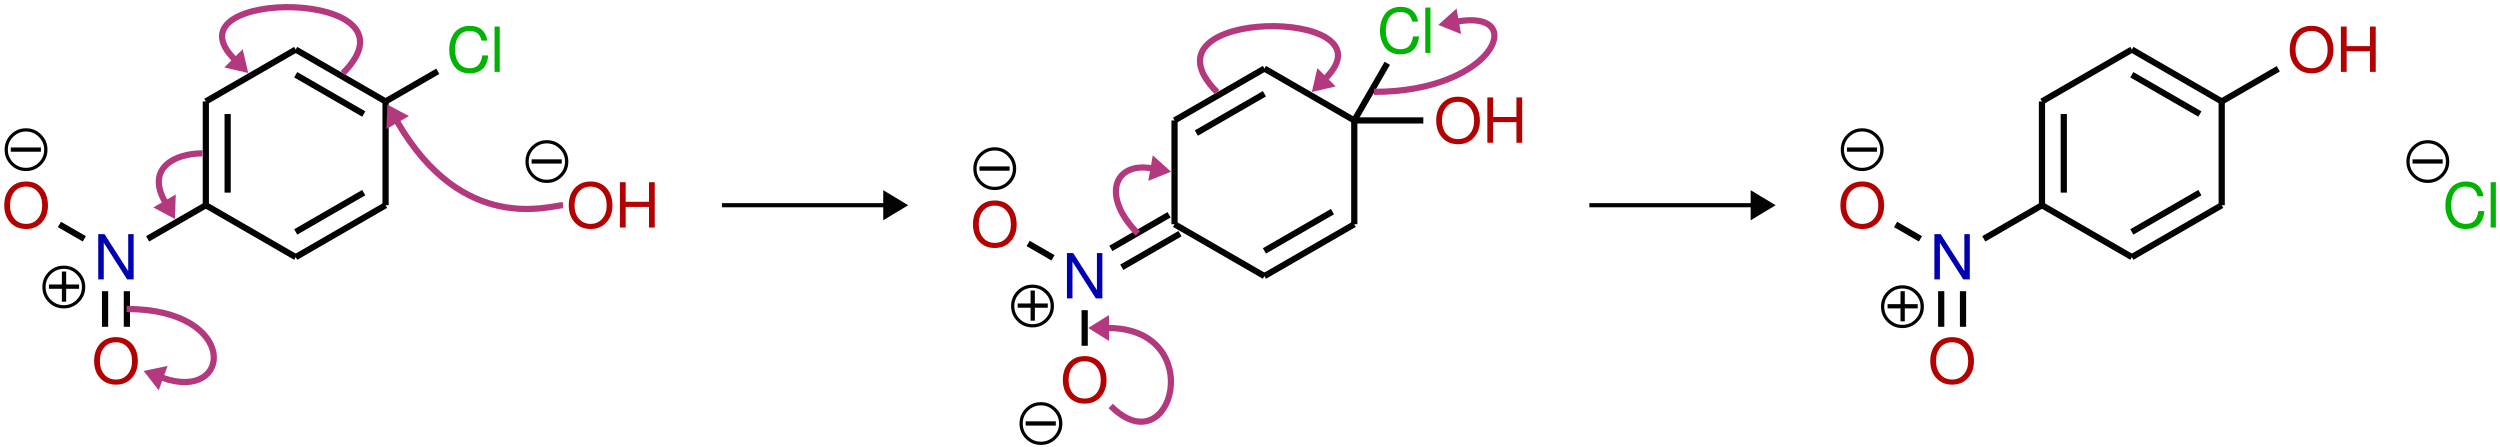
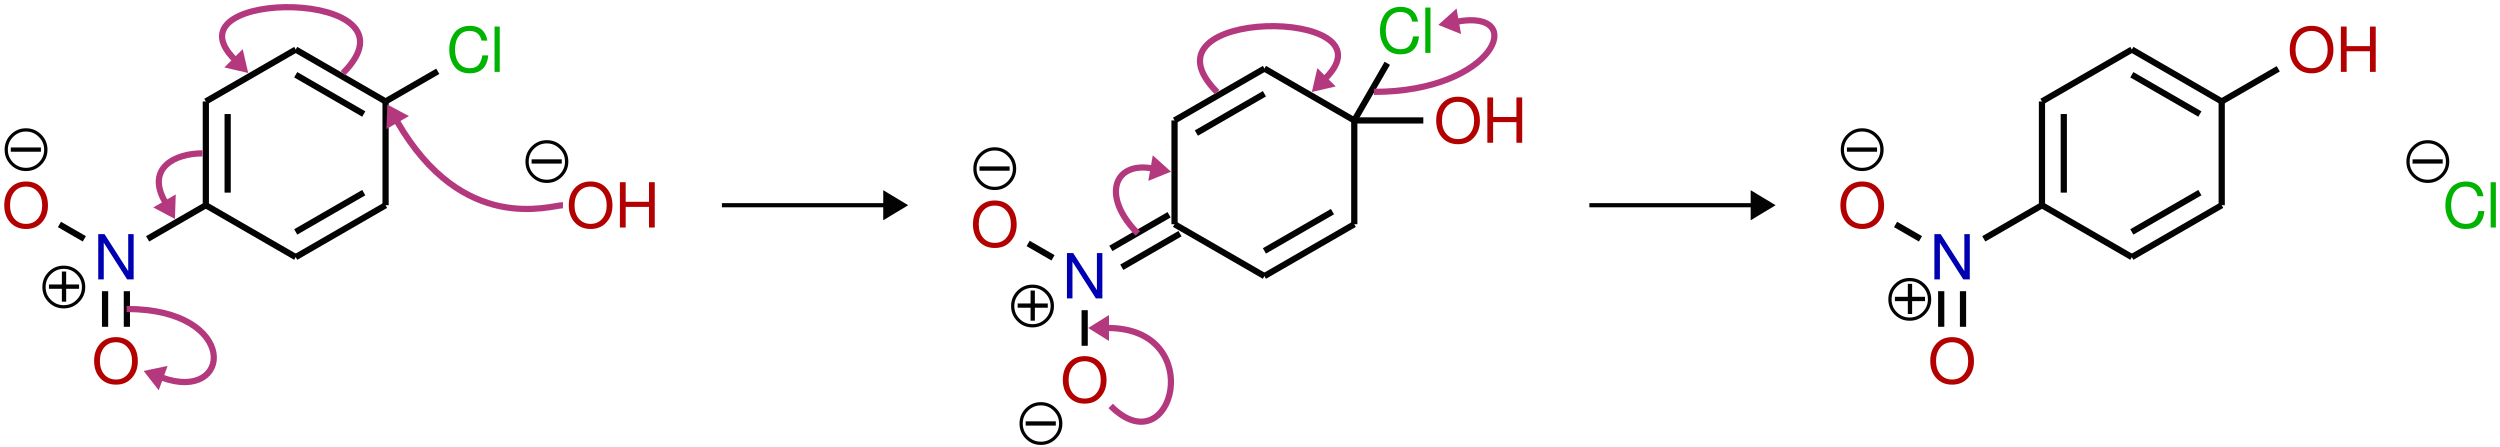
<svg xmlns="http://www.w3.org/2000/svg" xmlns:xlink="http://www.w3.org/1999/xlink" width="481pt" height="86pt" viewBox="0 0 481 86" version="1.1">
  <defs>
    <g>
      <symbol overflow="visible" id="glyph0-0">
        <path style="stroke:none;" d="M 7.406 -6.219 C 7.406 -5.852 7.328 -5.52 7.172 -5.219 C 7.023 -4.926 6.848 -4.68 6.641 -4.484 C 6.43 -4.297 6.223 -4.109 6.016 -3.922 C 5.805 -3.742 5.629 -3.539 5.484 -3.312 C 5.336 -3.082 5.266 -2.844 5.266 -2.594 L 5.266 -2.031 L 4.188 -2.031 L 4.188 -2.688 C 4.188 -2.977 4.258 -3.254 4.406 -3.516 C 4.551 -3.785 4.727 -4.016 4.938 -4.203 C 5.156 -4.398 5.363 -4.594 5.562 -4.781 C 5.77 -4.969 5.945 -5.18 6.094 -5.422 C 6.25 -5.672 6.328 -5.938 6.328 -6.219 C 6.328 -6.625 6.188 -6.953 5.906 -7.203 C 5.625 -7.453 5.254 -7.578 4.797 -7.578 C 4.211 -7.578 3.805 -7.41 3.578 -7.078 C 3.359 -6.754 3.25 -6.301 3.25 -5.719 L 2.234 -5.719 C 2.234 -6.633 2.453 -7.328 2.891 -7.797 C 3.336 -8.273 3.992 -8.516 4.859 -8.516 C 5.629 -8.516 6.242 -8.305 6.703 -7.891 C 7.172 -7.473 7.406 -6.914 7.406 -6.219 Z M 5.266 -0.891 L 5.266 0.344 L 4.188 0.344 L 4.188 -0.891 Z M 0.422 1.656 L 0.422 -9.562 L 9.141 -9.562 L 9.141 1.656 Z M 1.406 0.828 L 8.156 0.828 L 8.156 -8.719 L 1.406 -8.719 Z M 1.406 0.828 " />
      </symbol>
      <symbol overflow="visible" id="glyph0-1">
        <path style="stroke:none;" d="M 8.891 -4.219 C 8.891 -2.926 8.504 -1.852 7.734 -1 C 6.973 -0.145 5.957 0.281 4.688 0.281 C 3.426 0.281 2.41 -0.141 1.641 -0.984 C 0.867 -1.828 0.484 -2.926 0.484 -4.281 C 0.484 -5.645 0.867 -6.75 1.641 -7.594 C 2.41 -8.438 3.422 -8.859 4.672 -8.859 C 5.953 -8.859 6.973 -8.438 7.734 -7.594 C 8.504 -6.75 8.891 -5.625 8.891 -4.219 Z M 4.672 -7.875 C 3.742 -7.875 3 -7.547 2.438 -6.891 C 1.875 -6.234 1.594 -5.363 1.594 -4.281 C 1.594 -3.207 1.875 -2.344 2.438 -1.688 C 3.008 -1.031 3.758 -0.703 4.688 -0.703 C 5.613 -0.703 6.359 -1.031 6.922 -1.688 C 7.492 -2.344 7.781 -3.195 7.781 -4.25 C 7.781 -5.344 7.492 -6.219 6.922 -6.875 C 6.359 -7.539 5.609 -7.875 4.672 -7.875 Z M 4.672 -7.875 " />
      </symbol>
      <symbol overflow="visible" id="glyph0-2">
        <path style="stroke:none;" d="M 7.766 -8.719 L 7.766 0 L 6.516 0 L 2.016 -7.062 L 2.016 0 L 0.953 0 L 0.953 -8.719 L 2.156 -8.719 L 6.719 -1.594 L 6.719 -8.719 Z M 7.766 -8.719 " />
      </symbol>
      <symbol overflow="visible" id="glyph0-3">
        <path style="stroke:none;" d="M 2.156 -6.406 C 1.477 -5.727 1.141 -4.906 1.141 -3.938 C 1.141 -2.977 1.477 -2.156 2.156 -1.469 C 2.844 -0.789 3.664 -0.453 4.625 -0.453 C 5.594 -0.453 6.414 -0.789 7.094 -1.469 C 7.781 -2.156 8.125 -2.977 8.125 -3.938 C 8.125 -4.906 7.781 -5.727 7.094 -6.406 C 6.414 -7.094 5.594 -7.438 4.625 -7.438 C 3.664 -7.438 2.844 -7.094 2.156 -6.406 Z M 1.719 -1.031 C 0.914 -1.832 0.516 -2.801 0.516 -3.938 C 0.516 -5.082 0.914 -6.055 1.719 -6.859 C 2.52 -7.66 3.488 -8.062 4.625 -8.062 C 5.77 -8.062 6.742 -7.66 7.547 -6.859 C 8.359 -6.055 8.766 -5.082 8.766 -3.938 C 8.766 -2.801 8.359 -1.832 7.547 -1.031 C 6.742 -0.227 5.77 0.172 4.625 0.172 C 3.488 0.172 2.52 -0.227 1.719 -1.031 Z M 7.578 -4.438 L 7.578 -3.609 L 5.094 -3.609 L 5.094 -1.125 L 4.266 -1.125 L 4.266 -3.609 L 1.781 -3.609 L 1.781 -4.438 L 4.266 -4.438 L 4.266 -6.922 L 5.094 -6.922 L 5.094 -4.438 Z M 7.578 -4.438 " />
      </symbol>
      <symbol overflow="visible" id="glyph0-4">
        <path style="stroke:none;" d="M 7.5 -4.375 L 7.5 -3.547 L 1.703 -3.547 L 1.703 -4.375 Z M 2.156 -6.406 C 1.477 -5.727 1.141 -4.906 1.141 -3.938 C 1.141 -2.977 1.477 -2.156 2.156 -1.469 C 2.844 -0.789 3.664 -0.453 4.625 -0.453 C 5.594 -0.453 6.414 -0.789 7.094 -1.469 C 7.781 -2.156 8.125 -2.977 8.125 -3.938 C 8.125 -4.906 7.781 -5.727 7.094 -6.406 C 6.414 -7.094 5.594 -7.438 4.625 -7.438 C 3.664 -7.438 2.844 -7.094 2.156 -6.406 Z M 1.719 -1.031 C 0.914 -1.832 0.516 -2.801 0.516 -3.938 C 0.516 -5.082 0.914 -6.055 1.719 -6.859 C 2.52 -7.66 3.488 -8.062 4.625 -8.062 C 5.77 -8.062 6.742 -7.66 7.547 -6.859 C 8.359 -6.055 8.766 -5.082 8.766 -3.938 C 8.766 -2.801 8.359 -1.832 7.547 -1.031 C 6.742 -0.227 5.77 0.172 4.625 0.172 C 3.488 0.172 2.52 -0.227 1.719 -1.031 Z M 1.719 -1.031 " />
      </symbol>
      <symbol overflow="visible" id="glyph0-5">
        <path style="stroke:none;" d="M 0.484 -4.25 C 0.484 -4.656 0.516 -5.051 0.578 -5.438 C 0.648 -5.832 0.781 -6.238 0.969 -6.656 C 1.156 -7.082 1.391 -7.453 1.672 -7.766 C 1.961 -8.078 2.348 -8.336 2.828 -8.547 C 3.305 -8.754 3.848 -8.859 4.453 -8.859 C 6.348 -8.859 7.469 -7.91 7.812 -6.016 L 6.688 -6.016 C 6.551 -6.629 6.297 -7.094 5.922 -7.406 C 5.547 -7.719 5.016 -7.875 4.328 -7.875 C 3.484 -7.875 2.816 -7.551 2.328 -6.906 C 1.836 -6.258 1.594 -5.379 1.594 -4.266 C 1.594 -3.172 1.848 -2.301 2.359 -1.656 C 2.867 -1.02 3.555 -0.703 4.422 -0.703 C 5.141 -0.703 5.688 -0.898 6.062 -1.297 C 6.445 -1.703 6.707 -2.328 6.844 -3.172 L 8 -3.172 C 7.738 -0.867 6.539 0.281 4.406 0.281 C 3.812 0.281 3.273 0.18 2.797 -0.016 C 2.328 -0.223 1.953 -0.484 1.672 -0.797 C 1.391 -1.109 1.156 -1.473 0.969 -1.891 C 0.781 -2.305 0.648 -2.707 0.578 -3.094 C 0.516 -3.477 0.484 -3.863 0.484 -4.25 Z M 0.484 -4.25 " />
      </symbol>
      <symbol overflow="visible" id="glyph0-6">
        <path style="stroke:none;" d="M 1.719 -8.719 L 1.719 0 L 0.719 0 L 0.719 -8.719 Z M 1.719 -8.719 " />
      </symbol>
      <symbol overflow="visible" id="glyph0-7">
        <path style="stroke:none;" d="M 6.547 -3.969 L 2.062 -3.969 L 2.062 0 L 0.953 0 L 0.953 -8.719 L 2.062 -8.719 L 2.062 -4.953 L 6.547 -4.953 L 6.547 -8.719 L 7.656 -8.719 L 7.656 0 L 6.547 0 Z M 6.547 -3.969 " />
      </symbol>
    </g>
  </defs>
  <g id="surface76">
    <g style="fill:rgb(70%,0%,0%);fill-opacity:1;">
      <use xlink:href="#glyph0-1" x="17.626" y="73.725" />
    </g>
    <g style="fill:rgb(0%,0%,70%);fill-opacity:1;">
      <use xlink:href="#glyph0-2" x="17.948" y="53.76" />
    </g>
    <g style="fill:rgb(0.999%,0.999%,0.999%);fill-opacity:1;">
      <use xlink:href="#glyph0-3" x="7.637" y="59.169" />
    </g>
    <path style="fill:none;stroke-width:1.196;stroke-linecap:butt;stroke-linejoin:miter;stroke:rgb(0.999%,0.999%,0.999%);stroke-opacity:1;stroke-miterlimit:10;" d="M -2.097 10.85 L -2.097 17.698 " transform="matrix(1,0,0,-1,22.312,73.725)" />
    <path style="fill:none;stroke-width:1.196;stroke-linecap:butt;stroke-linejoin:miter;stroke:rgb(0.999%,0.999%,0.999%);stroke-opacity:1;stroke-miterlimit:10;" d="M 2.098 10.85 L 2.098 17.698 " transform="matrix(1,0,0,-1,22.312,73.725)" />
    <g style="fill:rgb(70%,0%,0%);fill-opacity:1;">
      <use xlink:href="#glyph0-1" x="0.335" y="43.777" />
    </g>
    <g style="fill:rgb(0.999%,0.999%,0.999%);fill-opacity:1;">
      <use xlink:href="#glyph0-4" x="0.371" y="32.742" />
    </g>
    <path style="fill:none;stroke-width:1.196;stroke-linecap:butt;stroke-linejoin:miter;stroke:rgb(0.999%,0.999%,0.999%);stroke-opacity:1;stroke-miterlimit:10;" d="M -6.089 27.772 L -10.878 30.538 " transform="matrix(1,0,0,-1,22.312,73.725)" />
    <path style="fill:none;stroke-width:1.196;stroke-linecap:butt;stroke-linejoin:miter;stroke:rgb(0.999%,0.999%,0.999%);stroke-opacity:1;stroke-miterlimit:10;" d="M 6.09 27.772 L 17.29 34.241 " transform="matrix(1,0,0,-1,22.312,73.725)" />
    <path style="fill:none;stroke-width:1.196;stroke-linecap:butt;stroke-linejoin:miter;stroke:rgb(0.999%,0.999%,0.999%);stroke-opacity:1;stroke-miterlimit:10;" d="M 17.29 34.241 L 34.583 24.256 " transform="matrix(1,0,0,-1,22.312,73.725)" />
    <path style="fill:none;stroke-width:1.196;stroke-linecap:butt;stroke-linejoin:miter;stroke:rgb(0.999%,0.999%,0.999%);stroke-opacity:1;stroke-miterlimit:10;" d="M 34.583 24.256 L 51.872 34.241 " transform="matrix(1,0,0,-1,22.312,73.725)" />
    <path style="fill:none;stroke-width:1.196;stroke-linecap:butt;stroke-linejoin:miter;stroke:rgb(0.999%,0.999%,0.999%);stroke-opacity:1;stroke-miterlimit:10;" d="M 34.583 29.104 L 47.676 36.663 " transform="matrix(1,0,0,-1,22.312,73.725)" />
    <path style="fill:none;stroke-width:1.196;stroke-linecap:butt;stroke-linejoin:miter;stroke:rgb(0.999%,0.999%,0.999%);stroke-opacity:1;stroke-miterlimit:10;" d="M 51.872 34.241 L 51.872 54.205 " transform="matrix(1,0,0,-1,22.312,73.725)" />
    <g style="fill:rgb(0%,70%,0%);fill-opacity:1;">
      <use xlink:href="#glyph0-5" x="85.956" y="13.829" />
      <use xlink:href="#glyph0-6" x="94.432" y="13.829" />
    </g>
    <path style="fill:none;stroke-width:1.196;stroke-linecap:butt;stroke-linejoin:miter;stroke:rgb(0.999%,0.999%,0.999%);stroke-opacity:1;stroke-miterlimit:10;" d="M 51.872 54.205 L 61.918 60.006 " transform="matrix(1,0,0,-1,22.312,73.725)" />
    <path style="fill:none;stroke-width:1.196;stroke-linecap:butt;stroke-linejoin:miter;stroke:rgb(0.999%,0.999%,0.999%);stroke-opacity:1;stroke-miterlimit:10;" d="M 51.872 54.205 L 34.583 64.19 " transform="matrix(1,0,0,-1,22.312,73.725)" />
    <path style="fill:none;stroke-width:1.196;stroke-linecap:butt;stroke-linejoin:miter;stroke:rgb(0.999%,0.999%,0.999%);stroke-opacity:1;stroke-miterlimit:10;" d="M 47.676 51.784 L 34.583 59.342 " transform="matrix(1,0,0,-1,22.312,73.725)" />
    <path style="fill:none;stroke-width:1.196;stroke-linecap:butt;stroke-linejoin:miter;stroke:rgb(0.999%,0.999%,0.999%);stroke-opacity:1;stroke-miterlimit:10;" d="M 34.583 64.19 L 17.29 54.205 " transform="matrix(1,0,0,-1,22.312,73.725)" />
    <path style="fill:none;stroke-width:1.196;stroke-linecap:butt;stroke-linejoin:miter;stroke:rgb(0.999%,0.999%,0.999%);stroke-opacity:1;stroke-miterlimit:10;" d="M 17.29 54.205 L 17.29 34.241 " transform="matrix(1,0,0,-1,22.312,73.725)" />
    <path style="fill:none;stroke-width:1.196;stroke-linecap:butt;stroke-linejoin:miter;stroke:rgb(0.999%,0.999%,0.999%);stroke-opacity:1;stroke-miterlimit:10;" d="M 21.489 51.784 L 21.489 36.663 " transform="matrix(1,0,0,-1,22.312,73.725)" />
    <g style="fill:rgb(70%,0%,0%);fill-opacity:1;">
      <use xlink:href="#glyph0-1" x="108.946" y="43.777" />
    </g>
    <g style="fill:rgb(0.999%,0.999%,0.999%);fill-opacity:1;">
      <use xlink:href="#glyph0-4" x="100.58" y="35.029" />
    </g>
    <g style="fill:rgb(70%,0%,0%);fill-opacity:1;">
      <use xlink:href="#glyph0-7" x="118.318" y="43.777" />
    </g>
    <path style="fill:none;stroke-width:0.801;stroke-linecap:butt;stroke-linejoin:miter;stroke:rgb(0.999%,0.999%,0.999%);stroke-opacity:1;stroke-miterlimit:10;" d="M 138.56 34.241 L 169.798 34.241 " transform="matrix(1,0,0,-1,0.335,73.725)" />
    <path style="fill-rule:nonzero;fill:rgb(0.999%,0.999%,0.999%);fill-opacity:1;stroke-width:0.801;stroke-linecap:butt;stroke-linejoin:miter;stroke:rgb(0.999%,0.999%,0.999%);stroke-opacity:1;stroke-miterlimit:10;" d="M 4.027 0.001 L 0.402 2.184 L 0.402 -2.187 Z M 4.027 0.001 " transform="matrix(1,0,0,-1,169.9338,39.485)" />
    <g style="fill:rgb(70%,0%,0%);fill-opacity:1;">
      <use xlink:href="#glyph0-1" x="204.004" y="77.379" />
    </g>
    <g style="fill:rgb(0.999%,0.999%,0.999%);fill-opacity:1;">
      <use xlink:href="#glyph0-4" x="195.638" y="85.433" />
    </g>
    <g style="fill:rgb(0%,0%,70%);fill-opacity:1;">
      <use xlink:href="#glyph0-2" x="204.327" y="57.413" />
    </g>
    <g style="fill:rgb(0.999%,0.999%,0.999%);fill-opacity:1;">
      <use xlink:href="#glyph0-3" x="194.016" y="62.823" />
    </g>
    <path style="fill:none;stroke-width:1.196;stroke-linecap:butt;stroke-linejoin:miter;stroke:rgb(0.999%,0.999%,0.999%);stroke-opacity:1;stroke-miterlimit:10;" d="M 0 10.852 L 0 17.699 " transform="matrix(1,0,0,-1,208.691,77.379)" />
    <g style="fill:rgb(70%,0%,0%);fill-opacity:1;">
      <use xlink:href="#glyph0-1" x="186.714" y="47.431" />
    </g>
    <g style="fill:rgb(0.999%,0.999%,0.999%);fill-opacity:1;">
      <use xlink:href="#glyph0-4" x="186.75" y="36.396" />
    </g>
    <path style="fill:none;stroke-width:1.196;stroke-linecap:butt;stroke-linejoin:miter;stroke:rgb(0.999%,0.999%,0.999%);stroke-opacity:1;stroke-miterlimit:10;" d="M -6.089 27.774 L -10.879 30.539 " transform="matrix(1,0,0,-1,208.691,77.379)" />
    <path style="fill:none;stroke-width:1.196;stroke-linecap:butt;stroke-linejoin:miter;stroke:rgb(0.999%,0.999%,0.999%);stroke-opacity:1;stroke-miterlimit:10;" d="M 5.039 29.59 L 16.243 36.059 " transform="matrix(1,0,0,-1,208.691,77.379)" />
    <path style="fill:none;stroke-width:1.196;stroke-linecap:butt;stroke-linejoin:miter;stroke:rgb(0.999%,0.999%,0.999%);stroke-opacity:1;stroke-miterlimit:10;" d="M 7.141 25.957 L 18.34 32.422 " transform="matrix(1,0,0,-1,208.691,77.379)" />
    <path style="fill:none;stroke-width:1.196;stroke-linecap:butt;stroke-linejoin:miter;stroke:rgb(0.999%,0.999%,0.999%);stroke-opacity:1;stroke-miterlimit:10;" d="M 17.289 34.238 L 34.582 24.258 " transform="matrix(1,0,0,-1,208.691,77.379)" />
    <path style="fill:none;stroke-width:1.196;stroke-linecap:butt;stroke-linejoin:miter;stroke:rgb(0.999%,0.999%,0.999%);stroke-opacity:1;stroke-miterlimit:10;" d="M 34.582 24.258 L 51.871 34.238 " transform="matrix(1,0,0,-1,208.691,77.379)" />
    <path style="fill:none;stroke-width:1.196;stroke-linecap:butt;stroke-linejoin:miter;stroke:rgb(0.999%,0.999%,0.999%);stroke-opacity:1;stroke-miterlimit:10;" d="M 34.582 29.106 L 47.676 36.664 " transform="matrix(1,0,0,-1,208.691,77.379)" />
    <path style="fill:none;stroke-width:1.196;stroke-linecap:butt;stroke-linejoin:miter;stroke:rgb(0.999%,0.999%,0.999%);stroke-opacity:1;stroke-miterlimit:10;" d="M 51.871 34.238 L 51.871 54.207 " transform="matrix(1,0,0,-1,208.691,77.379)" />
    <g style="fill:rgb(0%,70%,0%);fill-opacity:1;">
      <use xlink:href="#glyph0-5" x="265.027" y="10.175" />
      <use xlink:href="#glyph0-6" x="273.503" y="10.175" />
    </g>
    <path style="fill:none;stroke-width:1.196;stroke-linecap:butt;stroke-linejoin:miter;stroke:rgb(0.999%,0.999%,0.999%);stroke-opacity:1;stroke-miterlimit:10;" d="M 51.871 54.207 L 58.223 65.203 " transform="matrix(1,0,0,-1,208.691,77.379)" />
    <g style="fill:rgb(70%,0%,0%);fill-opacity:1;">
      <use xlink:href="#glyph0-1" x="275.84" y="27.466" />
    </g>
    <g style="fill:rgb(70%,0%,0%);fill-opacity:1;">
      <use xlink:href="#glyph0-7" x="285.213" y="27.466" />
    </g>
    <path style="fill:none;stroke-width:1.196;stroke-linecap:butt;stroke-linejoin:miter;stroke:rgb(0.999%,0.999%,0.999%);stroke-opacity:1;stroke-miterlimit:10;" d="M 51.871 54.207 L 65.157 54.207 " transform="matrix(1,0,0,-1,208.691,77.379)" />
    <path style="fill:none;stroke-width:1.196;stroke-linecap:butt;stroke-linejoin:miter;stroke:rgb(0.999%,0.999%,0.999%);stroke-opacity:1;stroke-miterlimit:10;" d="M 51.871 54.207 L 34.582 64.188 " transform="matrix(1,0,0,-1,208.691,77.379)" />
    <path style="fill:none;stroke-width:1.196;stroke-linecap:butt;stroke-linejoin:miter;stroke:rgb(0.999%,0.999%,0.999%);stroke-opacity:1;stroke-miterlimit:10;" d="M 34.582 64.188 L 17.289 54.207 " transform="matrix(1,0,0,-1,208.691,77.379)" />
    <path style="fill:none;stroke-width:1.196;stroke-linecap:butt;stroke-linejoin:miter;stroke:rgb(0.999%,0.999%,0.999%);stroke-opacity:1;stroke-miterlimit:10;" d="M 34.582 59.34 L 21.489 51.781 " transform="matrix(1,0,0,-1,208.691,77.379)" />
    <path style="fill:none;stroke-width:1.196;stroke-linecap:butt;stroke-linejoin:miter;stroke:rgb(0.999%,0.999%,0.999%);stroke-opacity:1;stroke-miterlimit:10;" d="M 17.289 54.207 L 17.289 34.238 " transform="matrix(1,0,0,-1,208.691,77.379)" />
    <path style="fill:none;stroke-width:0.801;stroke-linecap:butt;stroke-linejoin:miter;stroke:rgb(0.999%,0.999%,0.999%);stroke-opacity:1;stroke-miterlimit:10;" d="M 305.458 34.241 L 336.696 34.241 " transform="matrix(1,0,0,-1,0.335,73.725)" />
    <path style="fill-rule:nonzero;fill:rgb(0.999%,0.999%,0.999%);fill-opacity:1;stroke-width:0.801;stroke-linecap:butt;stroke-linejoin:miter;stroke:rgb(0.999%,0.999%,0.999%);stroke-opacity:1;stroke-miterlimit:10;" d="M 4.025 0.001 L 0.4 2.184 L 0.4 -2.187 Z M 4.025 0.001 " transform="matrix(1,0,0,-1,336.8307,39.485)" />
    <g style="fill:rgb(70%,0%,0%);fill-opacity:1;">
      <use xlink:href="#glyph0-1" x="370.899" y="73.725" />
    </g>
    <g style="fill:rgb(0%,0%,70%);fill-opacity:1;">
      <use xlink:href="#glyph0-2" x="371.222" y="53.76" />
    </g>
    <g style="fill:rgb(0.999%,0.999%,0.999%);fill-opacity:1;">
-       <use xlink:href="#glyph0-3" x="361.39" y="62.951" />
+       <use xlink:href="#glyph0-3" x="362.799" y="61.542" />
    </g>
    <path style="fill:none;stroke-width:1.196;stroke-linecap:butt;stroke-linejoin:miter;stroke:rgb(0.999%,0.999%,0.999%);stroke-opacity:1;stroke-miterlimit:10;" d="M -2.097 10.85 L -2.097 17.698 " transform="matrix(1,0,0,-1,375.585,73.725)" />
    <path style="fill:none;stroke-width:1.196;stroke-linecap:butt;stroke-linejoin:miter;stroke:rgb(0.999%,0.999%,0.999%);stroke-opacity:1;stroke-miterlimit:10;" d="M 2.099 10.85 L 2.099 17.698 " transform="matrix(1,0,0,-1,375.585,73.725)" />
    <g style="fill:rgb(70%,0%,0%);fill-opacity:1;">
      <use xlink:href="#glyph0-1" x="353.609" y="43.777" />
    </g>
    <g style="fill:rgb(0.999%,0.999%,0.999%);fill-opacity:1;">
      <use xlink:href="#glyph0-4" x="353.644" y="32.742" />
    </g>
    <path style="fill:none;stroke-width:1.196;stroke-linecap:butt;stroke-linejoin:miter;stroke:rgb(0.999%,0.999%,0.999%);stroke-opacity:1;stroke-miterlimit:10;" d="M -6.089 27.772 L -10.878 30.538 " transform="matrix(1,0,0,-1,375.585,73.725)" />
    <path style="fill:none;stroke-width:1.196;stroke-linecap:butt;stroke-linejoin:miter;stroke:rgb(0.999%,0.999%,0.999%);stroke-opacity:1;stroke-miterlimit:10;" d="M 6.091 27.772 L 17.29 34.241 " transform="matrix(1,0,0,-1,375.585,73.725)" />
    <path style="fill:none;stroke-width:1.196;stroke-linecap:butt;stroke-linejoin:miter;stroke:rgb(0.999%,0.999%,0.999%);stroke-opacity:1;stroke-miterlimit:10;" d="M 17.29 34.241 L 34.583 24.256 " transform="matrix(1,0,0,-1,375.585,73.725)" />
    <path style="fill:none;stroke-width:1.196;stroke-linecap:butt;stroke-linejoin:miter;stroke:rgb(0.999%,0.999%,0.999%);stroke-opacity:1;stroke-miterlimit:10;" d="M 34.583 24.256 L 51.872 34.241 " transform="matrix(1,0,0,-1,375.585,73.725)" />
    <path style="fill:none;stroke-width:1.196;stroke-linecap:butt;stroke-linejoin:miter;stroke:rgb(0.999%,0.999%,0.999%);stroke-opacity:1;stroke-miterlimit:10;" d="M 34.579 29.104 L 47.673 36.663 " transform="matrix(1,0,0,-1,375.585,73.725)" />
    <path style="fill:none;stroke-width:1.196;stroke-linecap:butt;stroke-linejoin:miter;stroke:rgb(0.999%,0.999%,0.999%);stroke-opacity:1;stroke-miterlimit:10;" d="M 51.872 34.241 L 51.872 54.205 " transform="matrix(1,0,0,-1,375.585,73.725)" />
    <g style="fill:rgb(70%,0%,0%);fill-opacity:1;">
      <use xlink:href="#glyph0-1" x="440.06" y="13.829" />
    </g>
    <g style="fill:rgb(70%,0%,0%);fill-opacity:1;">
      <use xlink:href="#glyph0-7" x="449.433" y="13.829" />
    </g>
    <path style="fill:none;stroke-width:1.196;stroke-linecap:butt;stroke-linejoin:miter;stroke:rgb(0.999%,0.999%,0.999%);stroke-opacity:1;stroke-miterlimit:10;" d="M 51.872 54.205 L 62.751 60.487 " transform="matrix(1,0,0,-1,375.585,73.725)" />
    <path style="fill:none;stroke-width:1.196;stroke-linecap:butt;stroke-linejoin:miter;stroke:rgb(0.999%,0.999%,0.999%);stroke-opacity:1;stroke-miterlimit:10;" d="M 51.872 54.205 L 34.583 64.19 " transform="matrix(1,0,0,-1,375.585,73.725)" />
    <path style="fill:none;stroke-width:1.196;stroke-linecap:butt;stroke-linejoin:miter;stroke:rgb(0.999%,0.999%,0.999%);stroke-opacity:1;stroke-miterlimit:10;" d="M 47.673 51.784 L 34.579 59.342 " transform="matrix(1,0,0,-1,375.585,73.725)" />
    <path style="fill:none;stroke-width:1.196;stroke-linecap:butt;stroke-linejoin:miter;stroke:rgb(0.999%,0.999%,0.999%);stroke-opacity:1;stroke-miterlimit:10;" d="M 34.583 64.19 L 17.29 54.205 " transform="matrix(1,0,0,-1,375.585,73.725)" />
    <path style="fill:none;stroke-width:1.196;stroke-linecap:butt;stroke-linejoin:miter;stroke:rgb(0.999%,0.999%,0.999%);stroke-opacity:1;stroke-miterlimit:10;" d="M 17.29 54.205 L 17.29 34.241 " transform="matrix(1,0,0,-1,375.585,73.725)" />
    <path style="fill:none;stroke-width:1.196;stroke-linecap:butt;stroke-linejoin:miter;stroke:rgb(0.999%,0.999%,0.999%);stroke-opacity:1;stroke-miterlimit:10;" d="M 21.489 51.784 L 21.489 36.663 " transform="matrix(1,0,0,-1,375.585,73.725)" />
    <g style="fill:rgb(0%,70%,0%);fill-opacity:1;">
      <use xlink:href="#glyph0-5" x="470.008" y="43.777" />
      <use xlink:href="#glyph0-6" x="478.484" y="43.777" />
    </g>
    <g style="fill:rgb(0.999%,0.999%,0.999%);fill-opacity:1;">
      <use xlink:href="#glyph0-4" x="462.473" y="35.029" />
    </g>
    <path style="fill:none;stroke-width:1.196;stroke-linecap:butt;stroke-linejoin:miter;stroke:rgb(70.551%,22.095%,49.031%);stroke-opacity:1;stroke-miterlimit:10;" d="M -372.729 34.241 C -375.062 34.241 -391.921 28.323 -404.647 50.37 " transform="matrix(1,0,0,-1,481.042,73.725)" />
    <path style="fill-rule:nonzero;fill:rgb(70.551%,22.095%,49.031%);fill-opacity:1;stroke-width:1.015;stroke-linecap:butt;stroke-linejoin:miter;stroke:rgb(70.551%,22.095%,49.031%);stroke-opacity:1;stroke-miterlimit:10;" d="M 3.044 0.002 L 0.507 1.584 L 0.508 0 L 0.506 -1.582 Z M 3.044 0.002 " transform="matrix(-0.49998,-0.86601,-0.86601,0.49998,76.51966,23.57665)" />
    <path style="fill:none;stroke-width:1.196;stroke-linecap:butt;stroke-linejoin:miter;stroke:rgb(70.551%,22.095%,49.031%);stroke-opacity:1;stroke-miterlimit:10;" d="M -415.065 59.639 C -398.601 76.104 -449.706 76.104 -435.933 62.33 " transform="matrix(1,0,0,-1,481.042,73.725)" />
    <path style="fill-rule:nonzero;fill:rgb(70.551%,22.095%,49.031%);fill-opacity:1;stroke-width:1.015;stroke-linecap:butt;stroke-linejoin:miter;stroke:rgb(70.551%,22.095%,49.031%);stroke-opacity:1;stroke-miterlimit:10;" d="M 3.044 0.001 L 0.508 1.581 L 0.508 0.001 L 0.505 -1.582 Z M 3.044 0.001 " transform="matrix(0.7071,0.7071,0.7071,-0.7071,44.92895,11.21569)" />
    <path style="fill:none;stroke-width:1.196;stroke-linecap:butt;stroke-linejoin:miter;stroke:rgb(70.551%,22.095%,49.031%);stroke-opacity:1;stroke-miterlimit:10;" d="M -442.073 44.221 C -447.425 44.221 -453.022 41.362 -449.261 34.842 " transform="matrix(1,0,0,-1,481.042,73.725)" />
    <path style="fill-rule:nonzero;fill:rgb(70.551%,22.095%,49.031%);fill-opacity:1;stroke-width:1.015;stroke-linecap:butt;stroke-linejoin:miter;stroke:rgb(70.551%,22.095%,49.031%);stroke-opacity:1;stroke-miterlimit:10;" d="M 3.044 0.001 L 0.506 1.583 L 0.508 -0.001 L 0.505 -1.583 Z M 3.044 0.001 " transform="matrix(0.49998,0.86601,0.86601,-0.49998,31.6535,38.66148)" />
    <path style="fill:none;stroke-width:1.196;stroke-linecap:butt;stroke-linejoin:miter;stroke:rgb(70.551%,22.095%,49.031%);stroke-opacity:1;stroke-miterlimit:10;" d="M -456.671 14.276 C -434.827 14.276 -436.269 -3.884 -449.886 1.073 " transform="matrix(1,0,0,-1,481.042,73.725)" />
    <path style="fill-rule:nonzero;fill:rgb(70.551%,22.095%,49.031%);fill-opacity:1;stroke-width:1.015;stroke-linecap:butt;stroke-linejoin:miter;stroke:rgb(70.551%,22.095%,49.031%);stroke-opacity:1;stroke-miterlimit:10;" d="M 3.043 -0.001 L 0.508 1.583 L 0.507 -0.001 L 0.508 -1.58 Z M 3.043 -0.001 " transform="matrix(-0.93967,-0.34204,-0.34204,0.93967,31.3943,72.74064)" />
    <path style="fill:none;stroke-width:1.196;stroke-linecap:butt;stroke-linejoin:miter;stroke:rgb(70.551%,22.095%,49.031%);stroke-opacity:1;stroke-miterlimit:10;" d="M -270.336 -4.373 C -258.437 -16.271 -251.433 10.62 -270.914 10.62 " transform="matrix(1,0,0,-1,484.031,73.725)" />
    <path style="fill-rule:nonzero;fill:rgb(70.551%,22.095%,49.031%);fill-opacity:1;stroke-width:1.015;stroke-linecap:butt;stroke-linejoin:miter;stroke:rgb(70.551%,22.095%,49.031%);stroke-opacity:1;stroke-miterlimit:10;" d="M 3.044 0.001 L 0.508 1.583 L 0.508 -1.581 Z M 3.044 0.001 " transform="matrix(-1,0,0,1,213.3717,63.10432)" />
    <path style="fill:none;stroke-width:1.196;stroke-linecap:butt;stroke-linejoin:miter;stroke:rgb(70.551%,22.095%,49.031%);stroke-opacity:1;stroke-miterlimit:10;" d="M -265.117 28.815 C -272.109 35.807 -269.828 42.643 -262.418 41.338 " transform="matrix(1,0,0,-1,484.031,73.725)" />
    <path style="fill-rule:nonzero;fill:rgb(70.551%,22.095%,49.031%);fill-opacity:1;stroke-width:1.015;stroke-linecap:butt;stroke-linejoin:miter;stroke:rgb(70.551%,22.095%,49.031%);stroke-opacity:1;stroke-miterlimit:10;" d="M 3.045 0.001 L 0.505 1.584 L 0.508 -1.581 Z M 3.045 0.001 " transform="matrix(0.9848,0.17363,0.17363,-0.9848,221.364,32.34284)" />
    <path style="fill:none;stroke-width:1.196;stroke-linecap:butt;stroke-linejoin:miter;stroke:rgb(70.551%,22.095%,49.031%);stroke-opacity:1;stroke-miterlimit:10;" d="M -249.851 55.987 C -266.316 72.452 -215.211 72.452 -228.984 58.674 " transform="matrix(1,0,0,-1,484.031,73.725)" />
    <path style="fill-rule:nonzero;fill:rgb(70.551%,22.095%,49.031%);fill-opacity:1;stroke-width:1.015;stroke-linecap:butt;stroke-linejoin:miter;stroke:rgb(70.551%,22.095%,49.031%);stroke-opacity:1;stroke-miterlimit:10;" d="M 3.044 0.001 L 0.509 1.581 L 0.506 -0.001 L 0.506 -1.581 Z M 3.044 0.001 " transform="matrix(-0.7071,0.7071,0.7071,0.7071,255.2259,14.86962)" />
    <path style="fill:none;stroke-width:1.196;stroke-linecap:butt;stroke-linejoin:miter;stroke:rgb(70.551%,22.095%,49.031%);stroke-opacity:1;stroke-miterlimit:10;" d="M -219.672 56.049 C -196.386 56.049 -189.941 71.995 -203.609 69.584 " transform="matrix(1,0,0,-1,484.031,73.725)" />
    <path style="fill-rule:nonzero;fill:rgb(70.551%,22.095%,49.031%);fill-opacity:1;stroke-width:1.015;stroke-linecap:butt;stroke-linejoin:miter;stroke:rgb(70.551%,22.095%,49.031%);stroke-opacity:1;stroke-miterlimit:10;" d="M 3.043 -0 L 0.505 1.581 L 0.508 -0.002 L 0.507 -1.58 Z M 3.043 -0 " transform="matrix(-0.9848,0.17363,0.17363,0.9848,280.6722,4.09709)" />
  </g>
</svg>
